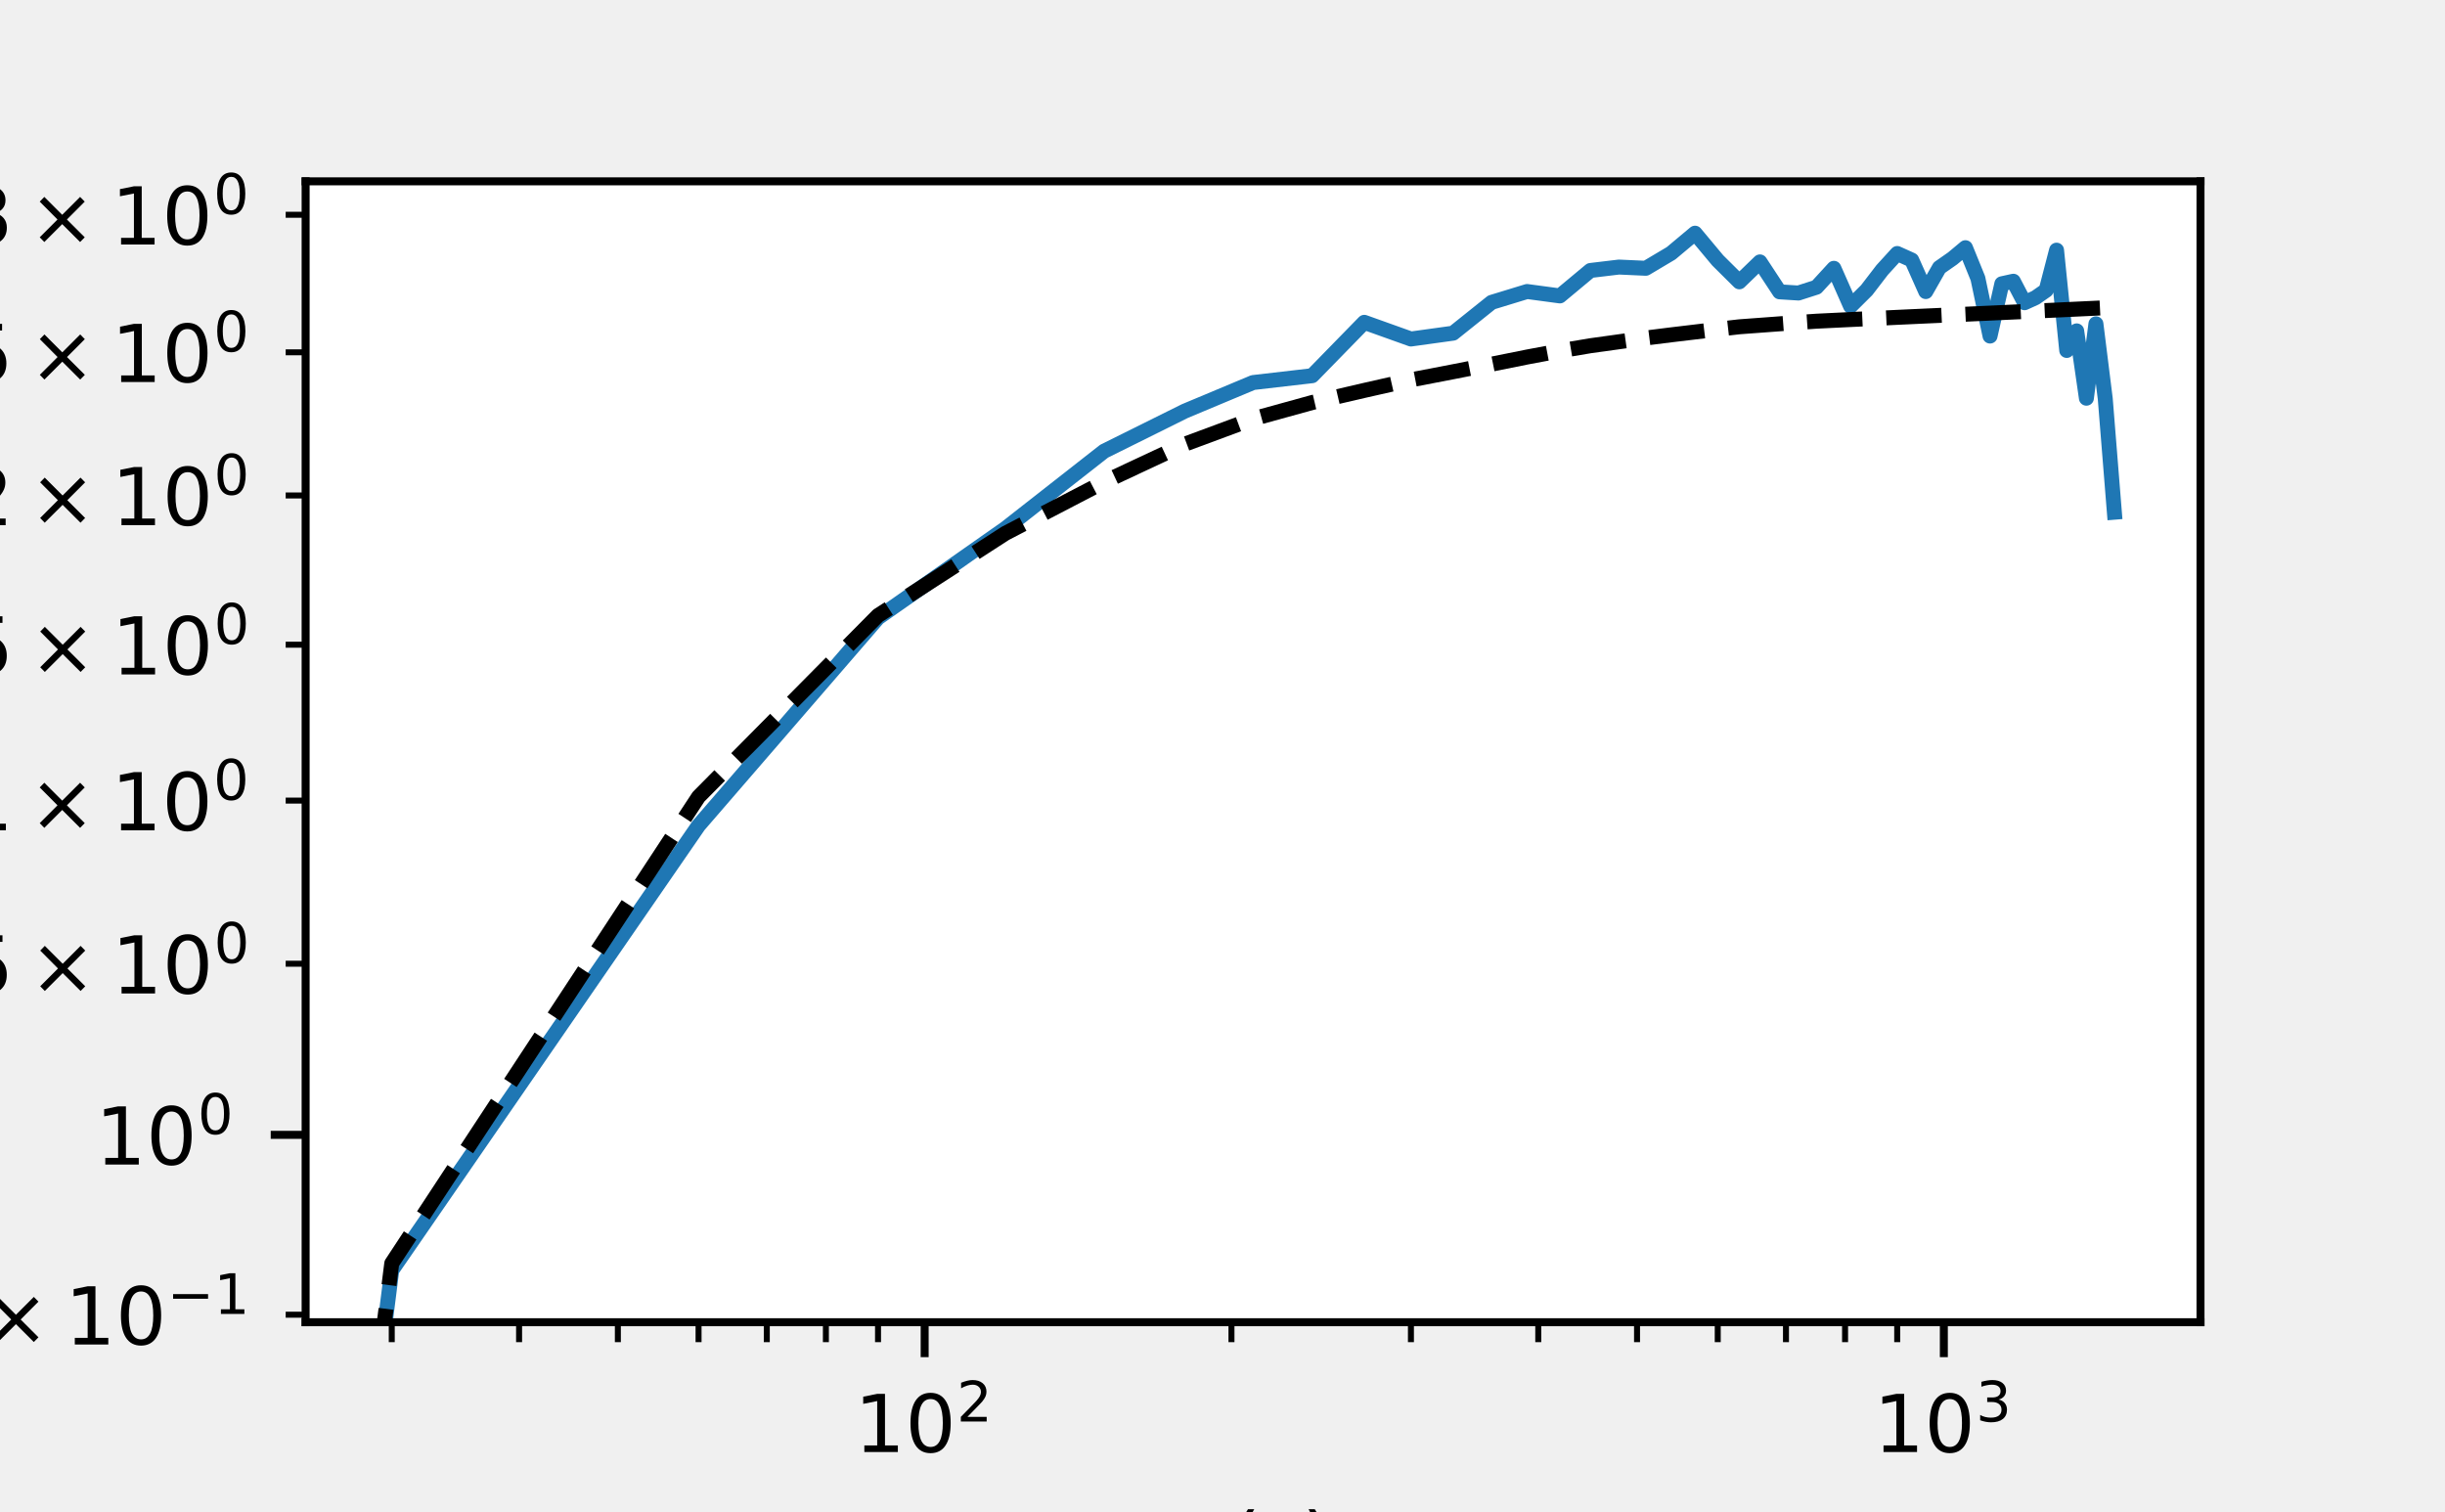
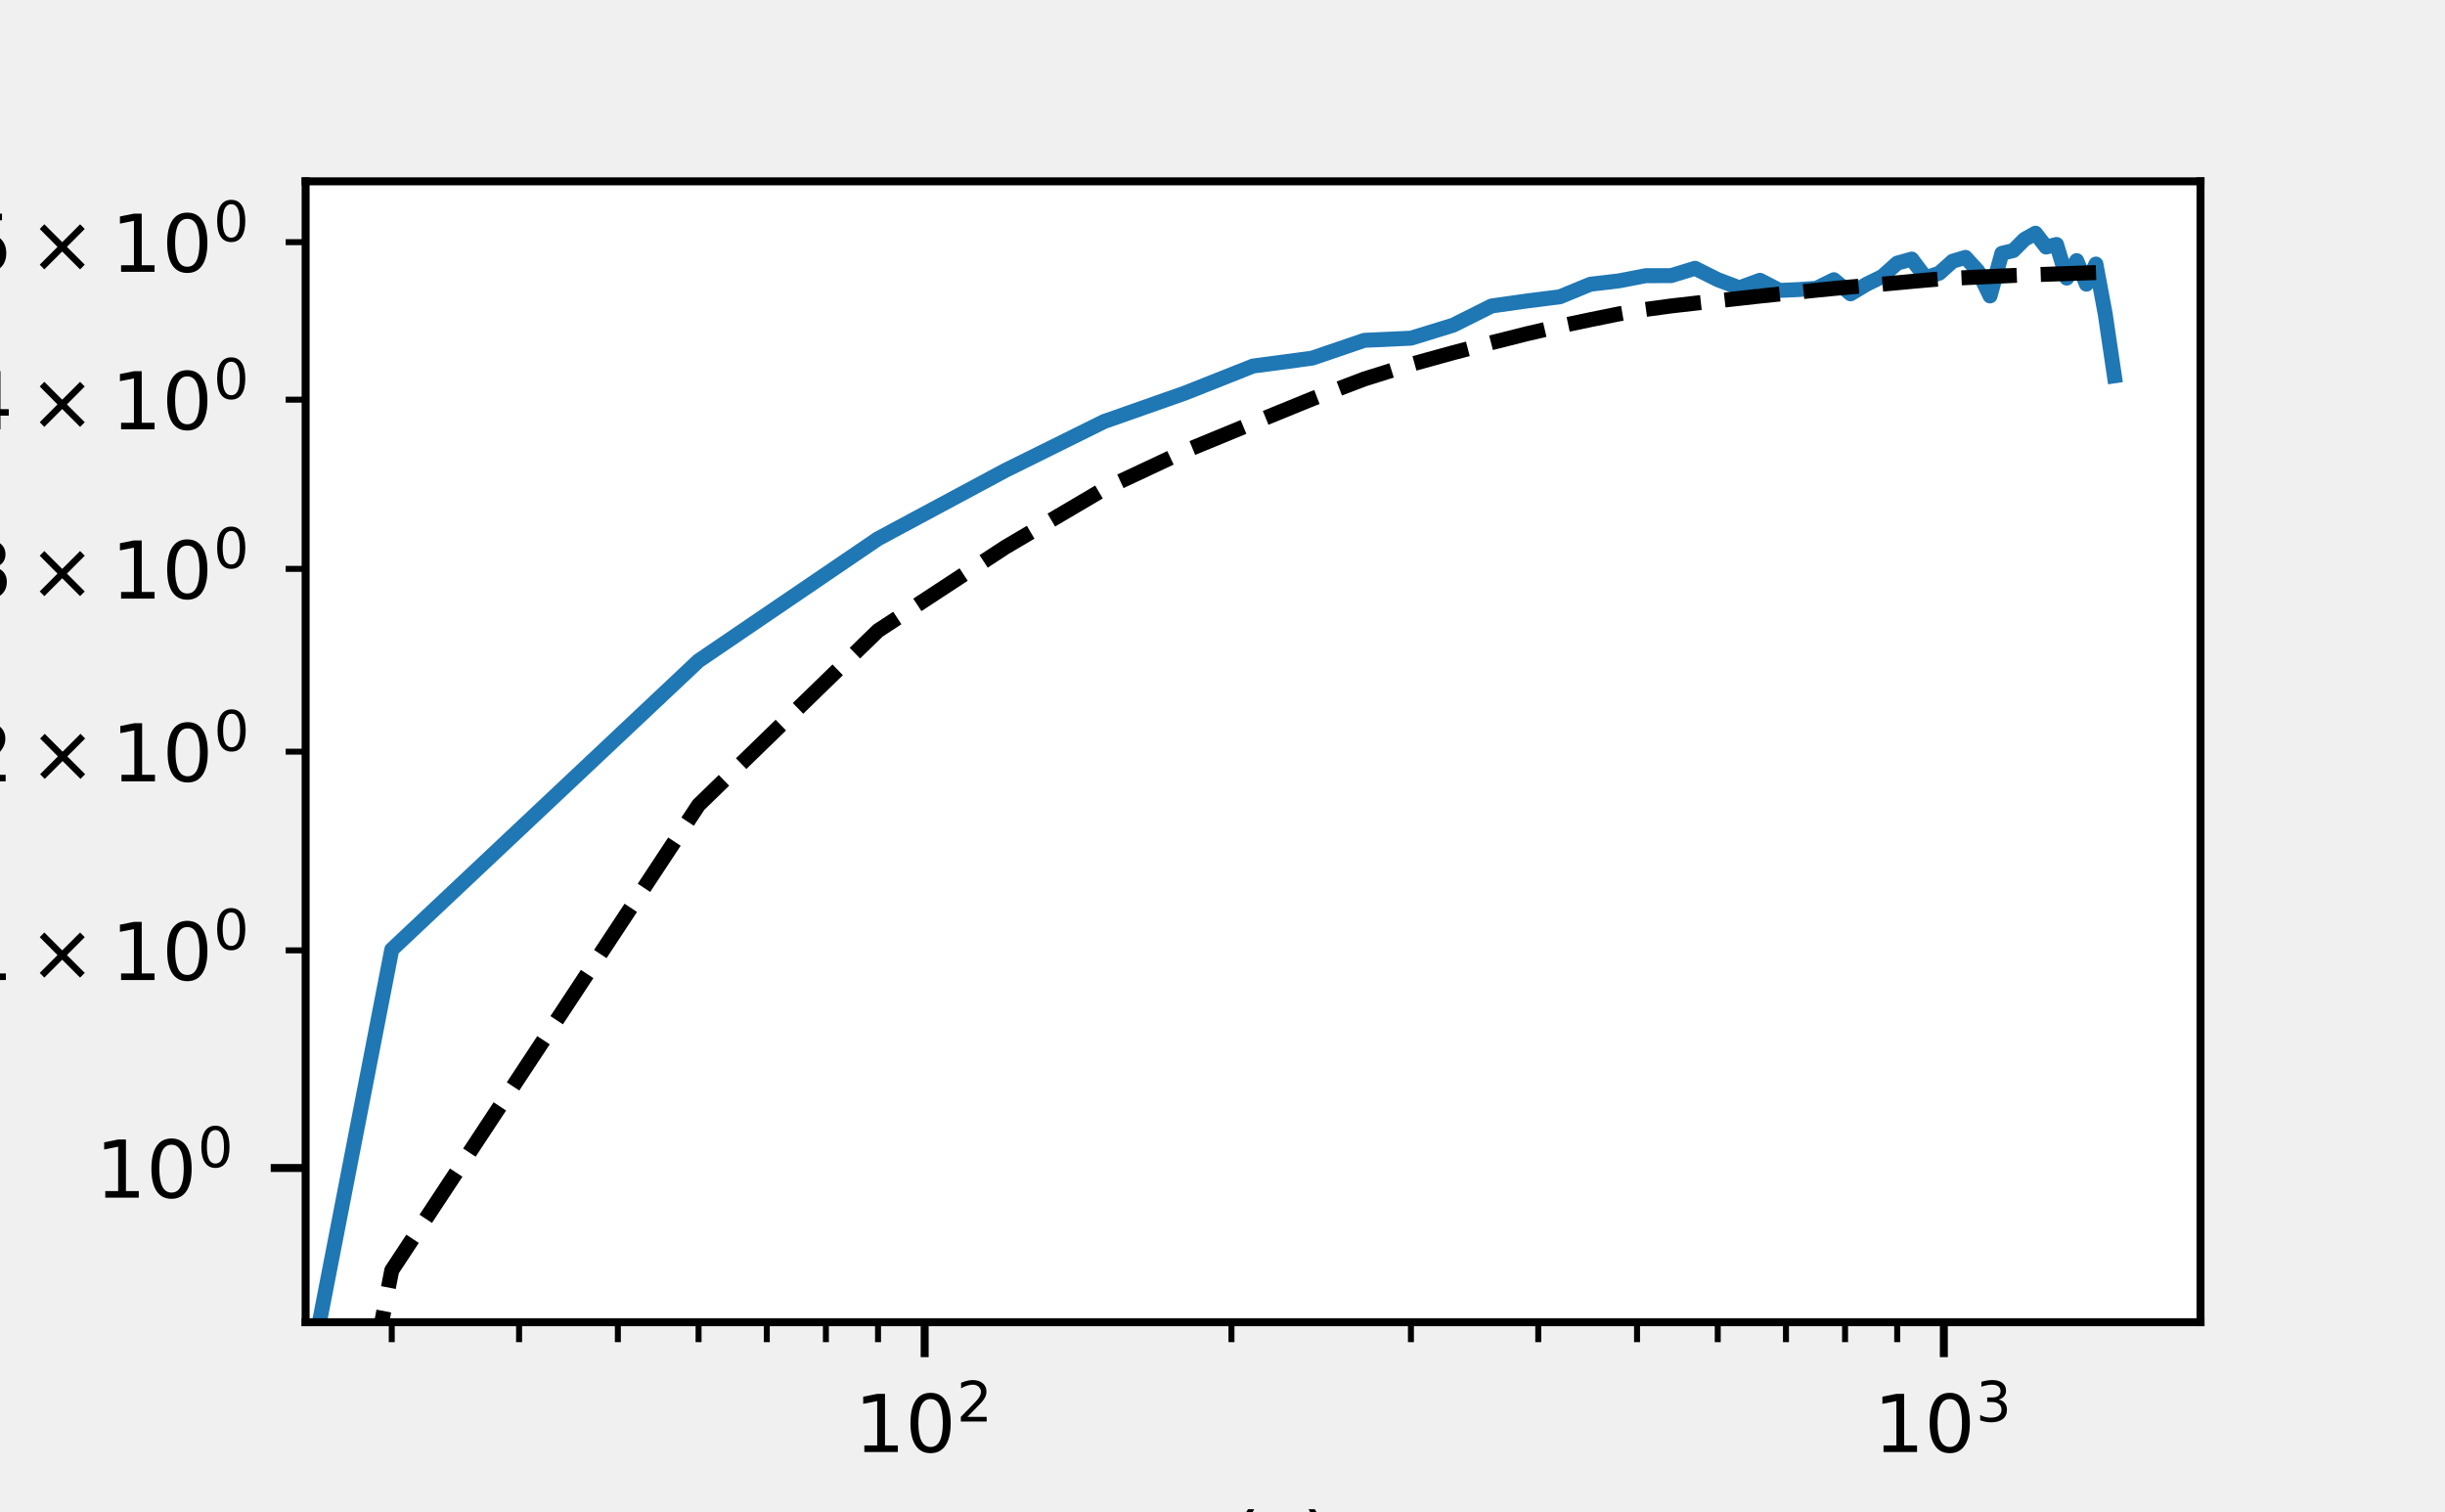
<svg xmlns="http://www.w3.org/2000/svg" xmlns:xlink="http://www.w3.org/1999/xlink" height="151.517pt" version="1.1" viewBox="0 0 245.16 151.517" width="245.16pt">
  <defs>
    <style type="text/css">*{stroke-linecap:butt;stroke-linejoin:round;}</style>
  </defs>
  <g id="figure_1">
    <g id="patch_1">
      <path d="M 0 151.517  L 245.16 151.517  L 245.16 0  L 0 0  z " style="fill:none;" />
    </g>
    <g id="axes_1">
      <g id="patch_2">
        <path d="M 30.645 132.578  L 220.644 132.578  L 220.644 18.182  L 30.645 18.182  z " style="fill:#ffffff;" />
      </g>
      <g id="matplotlib.axis_1">
        <g id="xtick_1">
          <g id="line2d_1">
            <defs>
-               <path d="M 0 0  L 0 3.5  " id="m7d1b601995" style="stroke:#000000;stroke-width:0.8;" />
-             </defs>
-             <g>
-               <use style="stroke:#000000;stroke-width:0.8;" x="92.716" xlink:href="#m7d1b601995" y="132.578" />
+               <path d="M 0 0  L 0 3.5  " id="m9f617598bf" style="stroke:#000000;stroke-width:0.8;" />
+             </defs>
+             <g>
+               <use style="stroke:#000000;stroke-width:0.8;" x="92.716" xlink:href="#m9f617598bf" y="132.578" />
            </g>
          </g>
          <g id="text_1">
            <g transform="translate(85.67591 145.6563)scale(0.08 -0.08)">
              <defs>
                <path d="M 794 531  L 1825 531  L 1825 4091  L 703 3866  L 703 4441  L 1819 4666  L 2450 4666  L 2450 531  L 3481 531  L 3481 0  L 794 0  L 794 531  z " id="DejaVuSans-31" transform="scale(0.015625)" />
                <path d="M 2034 4250  Q 1547 4250 1301 3770  Q 1056 3291 1056 2328  Q 1056 1369 1301 889  Q 1547 409 2034 409  Q 2525 409 2770 889  Q 3016 1369 3016 2328  Q 3016 3291 2770 3770  Q 2525 4250 2034 4250  z M 2034 4750  Q 2819 4750 3233 4129  Q 3647 3509 3647 2328  Q 3647 1150 3233 529  Q 2819 -91 2034 -91  Q 1250 -91 836 529  Q 422 1150 422 2328  Q 422 3509 836 4129  Q 1250 4750 2034 4750  z " id="DejaVuSans-30" transform="scale(0.015625)" />
                <path d="M 1228 531  L 3431 531  L 3431 0  L 469 0  L 469 531  Q 828 903 1448 1529  Q 2069 2156 2228 2338  Q 2531 2678 2651 2914  Q 2772 3150 2772 3378  Q 2772 3750 2511 3984  Q 2250 4219 1831 4219  Q 1534 4219 1204 4116  Q 875 4013 500 3803  L 500 4441  Q 881 4594 1212 4672  Q 1544 4750 1819 4750  Q 2544 4750 2975 4387  Q 3406 4025 3406 3419  Q 3406 3131 3298 2873  Q 3191 2616 2906 2266  Q 2828 2175 2409 1742  Q 1991 1309 1228 531  z " id="DejaVuSans-32" transform="scale(0.015625)" />
              </defs>
              <use transform="translate(0 0.765625)" xlink:href="#DejaVuSans-31" />
              <use transform="translate(63.62305 0.765625)" xlink:href="#DejaVuSans-30" />
              <use transform="translate(128.2031 39.04688)scale(0.7)" xlink:href="#DejaVuSans-32" />
            </g>
          </g>
        </g>
        <g id="xtick_2">
          <g id="line2d_2">
            <g>
-               <use style="stroke:#000000;stroke-width:0.8;" x="194.909" xlink:href="#m7d1b601995" y="132.578" />
+               <use style="stroke:#000000;stroke-width:0.8;" x="194.909" xlink:href="#m9f617598bf" y="132.578" />
            </g>
          </g>
          <g id="text_2">
            <g transform="translate(187.869 145.6563)scale(0.08 -0.08)">
              <defs>
                <path d="M 2597 2516  Q 3050 2419 3304 2112  Q 3559 1806 3559 1356  Q 3559 666 3084 287  Q 2609 -91 1734 -91  Q 1441 -91 1130 -33  Q 819 25 488 141  L 488 750  Q 750 597 1062 519  Q 1375 441 1716 441  Q 2309 441 2620 675  Q 2931 909 2931 1356  Q 2931 1769 2642 2001  Q 2353 2234 1838 2234  L 1294 2234  L 1294 2753  L 1863 2753  Q 2328 2753 2575 2939  Q 2822 3125 2822 3475  Q 2822 3834 2567 4026  Q 2313 4219 1838 4219  Q 1578 4219 1281 4162  Q 984 4106 628 3988  L 628 4550  Q 988 4650 1302 4700  Q 1616 4750 1894 4750  Q 2613 4750 3031 4423  Q 3450 4097 3450 3541  Q 3450 3153 3228 2886  Q 3006 2619 2597 2516  z " id="DejaVuSans-33" transform="scale(0.015625)" />
              </defs>
              <use transform="translate(0 0.765625)" xlink:href="#DejaVuSans-31" />
              <use transform="translate(63.62305 0.765625)" xlink:href="#DejaVuSans-30" />
              <use transform="translate(128.2031 39.04688)scale(0.7)" xlink:href="#DejaVuSans-33" />
            </g>
          </g>
        </g>
        <g id="xtick_3">
          <g id="line2d_3">
            <defs>
-               <path d="M 0 0  L 0 2  " id="me08c2ab4fa" style="stroke:#000000;stroke-width:0.6;" />
-             </defs>
-             <g>
-               <use style="stroke:#000000;stroke-width:0.6;" x="39.281" xlink:href="#me08c2ab4fa" y="132.578" />
+               <path d="M 0 0  L 0 2  " id="ma2e8020bdc" style="stroke:#000000;stroke-width:0.6;" />
+             </defs>
+             <g>
+               <use style="stroke:#000000;stroke-width:0.6;" x="39.281" xlink:href="#ma2e8020bdc" y="132.578" />
            </g>
          </g>
        </g>
        <g id="xtick_4">
          <g id="line2d_4">
            <g>
-               <use style="stroke:#000000;stroke-width:0.6;" x="52.049" xlink:href="#me08c2ab4fa" y="132.578" />
+               <use style="stroke:#000000;stroke-width:0.6;" x="52.049" xlink:href="#ma2e8020bdc" y="132.578" />
            </g>
          </g>
        </g>
        <g id="xtick_5">
          <g id="line2d_5">
            <g>
-               <use style="stroke:#000000;stroke-width:0.6;" x="61.953" xlink:href="#me08c2ab4fa" y="132.578" />
+               <use style="stroke:#000000;stroke-width:0.6;" x="61.953" xlink:href="#ma2e8020bdc" y="132.578" />
            </g>
          </g>
        </g>
        <g id="xtick_6">
          <g id="line2d_6">
            <g>
-               <use style="stroke:#000000;stroke-width:0.6;" x="70.045" xlink:href="#me08c2ab4fa" y="132.578" />
+               <use style="stroke:#000000;stroke-width:0.6;" x="70.045" xlink:href="#ma2e8020bdc" y="132.578" />
            </g>
          </g>
        </g>
        <g id="xtick_7">
          <g id="line2d_7">
            <g>
-               <use style="stroke:#000000;stroke-width:0.6;" x="76.886" xlink:href="#me08c2ab4fa" y="132.578" />
+               <use style="stroke:#000000;stroke-width:0.6;" x="76.886" xlink:href="#ma2e8020bdc" y="132.578" />
            </g>
          </g>
        </g>
        <g id="xtick_8">
          <g id="line2d_8">
            <g>
-               <use style="stroke:#000000;stroke-width:0.6;" x="82.812" xlink:href="#me08c2ab4fa" y="132.578" />
+               <use style="stroke:#000000;stroke-width:0.6;" x="82.812" xlink:href="#ma2e8020bdc" y="132.578" />
            </g>
          </g>
        </g>
        <g id="xtick_9">
          <g id="line2d_9">
            <g>
-               <use style="stroke:#000000;stroke-width:0.6;" x="88.04" xlink:href="#me08c2ab4fa" y="132.578" />
+               <use style="stroke:#000000;stroke-width:0.6;" x="88.04" xlink:href="#ma2e8020bdc" y="132.578" />
            </g>
          </g>
        </g>
        <g id="xtick_10">
          <g id="line2d_10">
            <g>
-               <use style="stroke:#000000;stroke-width:0.6;" x="123.479" xlink:href="#me08c2ab4fa" y="132.578" />
+               <use style="stroke:#000000;stroke-width:0.6;" x="123.479" xlink:href="#ma2e8020bdc" y="132.578" />
            </g>
          </g>
        </g>
        <g id="xtick_11">
          <g id="line2d_11">
            <g>
-               <use style="stroke:#000000;stroke-width:0.6;" x="141.474" xlink:href="#me08c2ab4fa" y="132.578" />
+               <use style="stroke:#000000;stroke-width:0.6;" x="141.474" xlink:href="#ma2e8020bdc" y="132.578" />
            </g>
          </g>
        </g>
        <g id="xtick_12">
          <g id="line2d_12">
            <g>
-               <use style="stroke:#000000;stroke-width:0.6;" x="154.242" xlink:href="#me08c2ab4fa" y="132.578" />
+               <use style="stroke:#000000;stroke-width:0.6;" x="154.242" xlink:href="#ma2e8020bdc" y="132.578" />
            </g>
          </g>
        </g>
        <g id="xtick_13">
          <g id="line2d_13">
            <g>
-               <use style="stroke:#000000;stroke-width:0.6;" x="164.146" xlink:href="#me08c2ab4fa" y="132.578" />
+               <use style="stroke:#000000;stroke-width:0.6;" x="164.146" xlink:href="#ma2e8020bdc" y="132.578" />
            </g>
          </g>
        </g>
        <g id="xtick_14">
          <g id="line2d_14">
            <g>
-               <use style="stroke:#000000;stroke-width:0.6;" x="172.238" xlink:href="#me08c2ab4fa" y="132.578" />
+               <use style="stroke:#000000;stroke-width:0.6;" x="172.238" xlink:href="#ma2e8020bdc" y="132.578" />
            </g>
          </g>
        </g>
        <g id="xtick_15">
          <g id="line2d_15">
            <g>
-               <use style="stroke:#000000;stroke-width:0.6;" x="179.079" xlink:href="#me08c2ab4fa" y="132.578" />
+               <use style="stroke:#000000;stroke-width:0.6;" x="179.079" xlink:href="#ma2e8020bdc" y="132.578" />
            </g>
          </g>
        </g>
        <g id="xtick_16">
          <g id="line2d_16">
            <g>
-               <use style="stroke:#000000;stroke-width:0.6;" x="185.005" xlink:href="#me08c2ab4fa" y="132.578" />
+               <use style="stroke:#000000;stroke-width:0.6;" x="185.005" xlink:href="#ma2e8020bdc" y="132.578" />
            </g>
          </g>
        </g>
        <g id="xtick_17">
          <g id="line2d_17">
            <g>
-               <use style="stroke:#000000;stroke-width:0.6;" x="190.233" xlink:href="#me08c2ab4fa" y="132.578" />
+               <use style="stroke:#000000;stroke-width:0.6;" x="190.233" xlink:href="#ma2e8020bdc" y="132.578" />
            </g>
          </g>
        </g>
        <g id="text_3">
          <g transform="translate(117.6001 157.3988)scale(0.08 -0.08)">
            <defs>
              <path d="M 1172 4494  L 1172 3500  L 2356 3500  L 2356 3053  L 1172 3053  L 1172 1153  Q 1172 725 1289 603  Q 1406 481 1766 481  L 2356 481  L 2356 0  L 1766 0  Q 1100 0 847 248  Q 594 497 594 1153  L 594 3053  L 172 3053  L 172 3500  L 594 3500  L 594 4494  L 1172 4494  z " id="DejaVuSans-74" transform="scale(0.015625)" />
              <path id="DejaVuSans-20" transform="scale(0.015625)" />
              <path d="M 1984 4856  Q 1566 4138 1362 3434  Q 1159 2731 1159 2009  Q 1159 1288 1364 580  Q 1569 -128 1984 -844  L 1484 -844  Q 1016 -109 783 600  Q 550 1309 550 2009  Q 550 2706 781 3412  Q 1013 4119 1484 4856  L 1984 4856  z " id="DejaVuSans-28" transform="scale(0.015625)" />
              <path d="M 2834 3397  L 2834 2853  Q 2591 2978 2328 3040  Q 2066 3103 1784 3103  Q 1356 3103 1142 2972  Q 928 2841 928 2578  Q 928 2378 1081 2264  Q 1234 2150 1697 2047  L 1894 2003  Q 2506 1872 2764 1633  Q 3022 1394 3022 966  Q 3022 478 2636 193  Q 2250 -91 1575 -91  Q 1294 -91 989 -36  Q 684 19 347 128  L 347 722  Q 666 556 975 473  Q 1284 391 1588 391  Q 1994 391 2212 530  Q 2431 669 2431 922  Q 2431 1156 2273 1281  Q 2116 1406 1581 1522  L 1381 1569  Q 847 1681 609 1914  Q 372 2147 372 2553  Q 372 3047 722 3315  Q 1072 3584 1716 3584  Q 2034 3584 2315 3537  Q 2597 3491 2834 3397  z " id="DejaVuSans-73" transform="scale(0.015625)" />
              <path d="M 513 4856  L 1013 4856  Q 1481 4119 1714 3412  Q 1947 2706 1947 2009  Q 1947 1309 1714 600  Q 1481 -109 1013 -844  L 513 -844  Q 928 -128 1133 580  Q 1338 1288 1338 2009  Q 1338 2731 1133 3434  Q 928 4138 513 4856  z " id="DejaVuSans-29" transform="scale(0.015625)" />
            </defs>
            <use xlink:href="#DejaVuSans-74" />
            <use x="39.209" xlink:href="#DejaVuSans-20" />
            <use x="70.996" xlink:href="#DejaVuSans-28" />
            <use x="110.01" xlink:href="#DejaVuSans-73" />
            <use x="162.109" xlink:href="#DejaVuSans-29" />
          </g>
        </g>
      </g>
      <g id="matplotlib.axis_2">
        <g id="ytick_1">
          <g id="line2d_18">
            <defs>
-               <path d="M 0 0  L -3.5 0  " id="m22e127d9f0" style="stroke:#000000;stroke-width:0.8;" />
-             </defs>
-             <g>
-               <use style="stroke:#000000;stroke-width:0.8;" x="30.645" xlink:href="#m22e127d9f0" y="113.789" />
+               <path d="M 0 0  L -3.5 0  " id="mfd10a00571" style="stroke:#000000;stroke-width:0.8;" />
+             </defs>
+             <g>
+               <use style="stroke:#000000;stroke-width:0.8;" x="30.645" xlink:href="#mfd10a00571" y="117.113" />
            </g>
          </g>
          <g id="text_4">
-             <g transform="translate(9.565 116.8281)scale(0.08 -0.08)">
+             <g transform="translate(9.565 120.1527)scale(0.08 -0.08)">
              <use transform="translate(0 0.765625)" xlink:href="#DejaVuSans-31" />
              <use transform="translate(63.62305 0.765625)" xlink:href="#DejaVuSans-30" />
              <use transform="translate(128.2031 39.04688)scale(0.7)" xlink:href="#DejaVuSans-30" />
            </g>
          </g>
        </g>
        <g id="ytick_2">
          <g id="line2d_19">
            <defs>
-               <path d="M 0 0  L -2 0  " id="m04c150ba17" style="stroke:#000000;stroke-width:0.6;" />
-             </defs>
-             <g>
-               <use style="stroke:#000000;stroke-width:0.6;" x="30.645" xlink:href="#m04c150ba17" y="131.825" />
+               <path d="M 0 0  L -2 0  " id="m439646f45f" style="stroke:#000000;stroke-width:0.6;" />
+             </defs>
+             <g>
+               <use style="stroke:#000000;stroke-width:0.6;" x="30.645" xlink:href="#m439646f45f" y="95.291" />
            </g>
          </g>
          <g id="text_5">
-             <g transform="translate(-16.035 134.864)scale(0.08 -0.08)">
-               <defs>
-                 <path d="M 703 97  L 703 672  Q 941 559 1184 500  Q 1428 441 1663 441  Q 2288 441 2617 861  Q 2947 1281 2994 2138  Q 2813 1869 2534 1725  Q 2256 1581 1919 1581  Q 1219 1581 811 2004  Q 403 2428 403 3163  Q 403 3881 828 4315  Q 1253 4750 1959 4750  Q 2769 4750 3195 4129  Q 3622 3509 3622 2328  Q 3622 1225 3098 567  Q 2575 -91 1691 -91  Q 1453 -91 1209 -44  Q 966 3 703 97  z M 1959 2075  Q 2384 2075 2632 2365  Q 2881 2656 2881 3163  Q 2881 3666 2632 3958  Q 2384 4250 1959 4250  Q 1534 4250 1286 3958  Q 1038 3666 1038 3163  Q 1038 2656 1286 2365  Q 1534 2075 1959 2075  z " id="DejaVuSans-39" transform="scale(0.015625)" />
+             <g transform="translate(-11.395 98.33061)scale(0.08 -0.08)">
+               <defs>
                <path d="M 684 794  L 1344 794  L 1344 0  L 684 0  L 684 794  z " id="DejaVuSans-2e" transform="scale(0.015625)" />
-                 <path d="M 691 4666  L 3169 4666  L 3169 4134  L 1269 4134  L 1269 2991  Q 1406 3038 1543 3061  Q 1681 3084 1819 3084  Q 2600 3084 3056 2656  Q 3513 2228 3513 1497  Q 3513 744 3044 326  Q 2575 -91 1722 -91  Q 1428 -91 1123 -41  Q 819 9 494 109  L 494 744  Q 775 591 1075 516  Q 1375 441 1709 441  Q 2250 441 2565 725  Q 2881 1009 2881 1497  Q 2881 1984 2565 2268  Q 2250 2553 1709 2553  Q 1456 2553 1204 2497  Q 953 2441 691 2322  L 691 4666  z " id="DejaVuSans-35" transform="scale(0.015625)" />
                <path d="M 4488 3438  L 3059 2003  L 4488 575  L 4116 197  L 2681 1631  L 1247 197  L 878 575  L 2303 2003  L 878 3438  L 1247 3816  L 2681 2381  L 4116 3816  L 4488 3438  z " id="DejaVuSans-d7" transform="scale(0.015625)" />
-                 <path d="M 678 2272  L 4684 2272  L 4684 1741  L 678 1741  L 678 2272  z " id="DejaVuSans-2212" transform="scale(0.015625)" />
-               </defs>
-               <use transform="translate(0 0.684375)" xlink:href="#DejaVuSans-39" />
-               <use transform="translate(63.62305 0.684375)" xlink:href="#DejaVuSans-2e" />
-               <use transform="translate(95.41016 0.684375)" xlink:href="#DejaVuSans-35" />
-               <use transform="translate(178.5156 0.684375)" xlink:href="#DejaVuSans-d7" />
-               <use transform="translate(281.7871 0.684375)" xlink:href="#DejaVuSans-31" />
-               <use transform="translate(345.4102 0.684375)" xlink:href="#DejaVuSans-30" />
-               <use transform="translate(409.9902 38.96563)scale(0.7)" xlink:href="#DejaVuSans-2212" />
-               <use transform="translate(468.6426 38.96563)scale(0.7)" xlink:href="#DejaVuSans-31" />
-             </g>
-           </g>
-         </g>
-         <g id="ytick_3">
-           <g id="line2d_20">
-             <g>
-               <use style="stroke:#000000;stroke-width:0.6;" x="30.645" xlink:href="#m04c150ba17" y="96.633" />
-             </g>
-           </g>
-           <g id="text_6">
-             <g transform="translate(-16.435 99.67226)scale(0.08 -0.08)">
-               <use transform="translate(0 0.765625)" xlink:href="#DejaVuSans-31" />
-               <use transform="translate(63.62305 0.765625)" xlink:href="#DejaVuSans-2e" />
-               <use transform="translate(95.41016 0.765625)" xlink:href="#DejaVuSans-30" />
-               <use transform="translate(159.0332 0.765625)" xlink:href="#DejaVuSans-35" />
-               <use transform="translate(242.1387 0.765625)" xlink:href="#DejaVuSans-d7" />
-               <use transform="translate(345.4102 0.765625)" xlink:href="#DejaVuSans-31" />
-               <use transform="translate(409.0332 0.765625)" xlink:href="#DejaVuSans-30" />
-               <use transform="translate(473.6133 39.04688)scale(0.7)" xlink:href="#DejaVuSans-30" />
-             </g>
-           </g>
-         </g>
-         <g id="ytick_4">
-           <g id="line2d_21">
-             <g>
-               <use style="stroke:#000000;stroke-width:0.6;" x="30.645" xlink:href="#m04c150ba17" y="80.275" />
-             </g>
-           </g>
-           <g id="text_7">
-             <g transform="translate(-11.395 83.31471)scale(0.08 -0.08)">
+               </defs>
              <use transform="translate(0 0.765625)" xlink:href="#DejaVuSans-31" />
              <use transform="translate(63.62305 0.765625)" xlink:href="#DejaVuSans-2e" />
              <use transform="translate(95.41016 0.765625)" xlink:href="#DejaVuSans-31" />
              <use transform="translate(178.5156 0.765625)" xlink:href="#DejaVuSans-d7" />
              <use transform="translate(281.7871 0.765625)" xlink:href="#DejaVuSans-31" />
              <use transform="translate(345.4102 0.765625)" xlink:href="#DejaVuSans-30" />
              <use transform="translate(409.9902 39.04688)scale(0.7)" xlink:href="#DejaVuSans-30" />
            </g>
          </g>
        </g>
-         <g id="ytick_5">
-           <g id="line2d_22">
-             <g>
-               <use style="stroke:#000000;stroke-width:0.6;" x="30.645" xlink:href="#m04c150ba17" y="64.645" />
-             </g>
-           </g>
-           <g id="text_8">
-             <g transform="translate(-16.435 67.68441)scale(0.08 -0.08)">
-               <use transform="translate(0 0.765625)" xlink:href="#DejaVuSans-31" />
-               <use transform="translate(63.62305 0.765625)" xlink:href="#DejaVuSans-2e" />
-               <use transform="translate(95.41016 0.765625)" xlink:href="#DejaVuSans-31" />
-               <use transform="translate(159.0332 0.765625)" xlink:href="#DejaVuSans-35" />
-               <use transform="translate(242.1387 0.765625)" xlink:href="#DejaVuSans-d7" />
-               <use transform="translate(345.4102 0.765625)" xlink:href="#DejaVuSans-31" />
-               <use transform="translate(409.0332 0.765625)" xlink:href="#DejaVuSans-30" />
-               <use transform="translate(473.6133 39.04688)scale(0.7)" xlink:href="#DejaVuSans-30" />
-             </g>
-           </g>
-         </g>
-         <g id="ytick_6">
-           <g id="line2d_23">
-             <g>
-               <use style="stroke:#000000;stroke-width:0.6;" x="30.645" xlink:href="#m04c150ba17" y="49.68" />
-             </g>
-           </g>
-           <g id="text_9">
-             <g transform="translate(-10.915 52.71943)scale(0.08 -0.08)">
+         <g id="ytick_3">
+           <g id="line2d_20">
+             <g>
+               <use style="stroke:#000000;stroke-width:0.6;" x="30.645" xlink:href="#m439646f45f" y="75.369" />
+             </g>
+           </g>
+           <g id="text_6">
+             <g transform="translate(-10.915 78.40861)scale(0.08 -0.08)">
              <use transform="translate(0 0.765625)" xlink:href="#DejaVuSans-31" />
              <use transform="translate(63.62305 0.765625)" xlink:href="#DejaVuSans-2e" />
              <use transform="translate(89.91016 0.765625)" xlink:href="#DejaVuSans-32" />
              <use transform="translate(173.0156 0.765625)" xlink:href="#DejaVuSans-d7" />
              <use transform="translate(276.2871 0.765625)" xlink:href="#DejaVuSans-31" />
              <use transform="translate(339.9102 0.765625)" xlink:href="#DejaVuSans-30" />
              <use transform="translate(404.4902 39.04688)scale(0.7)" xlink:href="#DejaVuSans-30" />
            </g>
          </g>
        </g>
-         <g id="ytick_7">
-           <g id="line2d_24">
-             <g>
-               <use style="stroke:#000000;stroke-width:0.6;" x="30.645" xlink:href="#m04c150ba17" y="35.326" />
-             </g>
-           </g>
-           <g id="text_10">
-             <g transform="translate(-16.035 38.36544)scale(0.08 -0.08)">
-               <use transform="translate(0 0.765625)" xlink:href="#DejaVuSans-31" />
-               <use transform="translate(63.62305 0.765625)" xlink:href="#DejaVuSans-2e" />
-               <use transform="translate(89.91016 0.765625)" xlink:href="#DejaVuSans-32" />
-               <use transform="translate(153.5332 0.765625)" xlink:href="#DejaVuSans-35" />
-               <use transform="translate(236.6387 0.765625)" xlink:href="#DejaVuSans-d7" />
-               <use transform="translate(339.9102 0.765625)" xlink:href="#DejaVuSans-31" />
-               <use transform="translate(403.5332 0.765625)" xlink:href="#DejaVuSans-30" />
-               <use transform="translate(468.1133 39.04688)scale(0.7)" xlink:href="#DejaVuSans-30" />
-             </g>
-           </g>
-         </g>
-         <g id="ytick_8">
-           <g id="line2d_25">
-             <g>
-               <use style="stroke:#000000;stroke-width:0.6;" x="30.645" xlink:href="#m04c150ba17" y="21.535" />
-             </g>
-           </g>
-           <g id="text_11">
-             <g transform="translate(-11.395 24.5745)scale(0.08 -0.08)">
+         <g id="ytick_4">
+           <g id="line2d_21">
+             <g>
+               <use style="stroke:#000000;stroke-width:0.6;" x="30.645" xlink:href="#m439646f45f" y="57.043" />
+             </g>
+           </g>
+           <g id="text_7">
+             <g transform="translate(-11.395 60.08215)scale(0.08 -0.08)">
              <use transform="translate(0 0.765625)" xlink:href="#DejaVuSans-31" />
              <use transform="translate(63.62305 0.765625)" xlink:href="#DejaVuSans-2e" />
              <use transform="translate(95.41016 0.765625)" xlink:href="#DejaVuSans-33" />
              <use transform="translate(178.5156 0.765625)" xlink:href="#DejaVuSans-d7" />
              <use transform="translate(281.7871 0.765625)" xlink:href="#DejaVuSans-31" />
              <use transform="translate(345.4102 0.765625)" xlink:href="#DejaVuSans-30" />
              <use transform="translate(409.9902 39.04688)scale(0.7)" xlink:href="#DejaVuSans-30" />
            </g>
          </g>
        </g>
-         <g id="text_12">
-           <g transform="translate(-22.115 100.1798)rotate(-90)scale(0.08 -0.08)">
+         <g id="ytick_5">
+           <g id="line2d_22">
+             <g>
+               <use style="stroke:#000000;stroke-width:0.6;" x="30.645" xlink:href="#m439646f45f" y="40.075" />
+             </g>
+           </g>
+           <g id="text_8">
+             <g transform="translate(-11.395 43.11449)scale(0.08 -0.08)">
+               <defs>
+                 <path d="M 2419 4116  L 825 1625  L 2419 1625  L 2419 4116  z M 2253 4666  L 3047 4666  L 3047 1625  L 3713 1625  L 3713 1100  L 3047 1100  L 3047 0  L 2419 0  L 2419 1100  L 313 1100  L 313 1709  L 2253 4666  z " id="DejaVuSans-34" transform="scale(0.015625)" />
+               </defs>
+               <use transform="translate(0 0.765625)" xlink:href="#DejaVuSans-31" />
+               <use transform="translate(63.62305 0.765625)" xlink:href="#DejaVuSans-2e" />
+               <use transform="translate(95.41016 0.765625)" xlink:href="#DejaVuSans-34" />
+               <use transform="translate(178.5156 0.765625)" xlink:href="#DejaVuSans-d7" />
+               <use transform="translate(281.7871 0.765625)" xlink:href="#DejaVuSans-31" />
+               <use transform="translate(345.4102 0.765625)" xlink:href="#DejaVuSans-30" />
+               <use transform="translate(409.9902 39.04688)scale(0.7)" xlink:href="#DejaVuSans-30" />
+             </g>
+           </g>
+         </g>
+         <g id="ytick_6">
+           <g id="line2d_23">
+             <g>
+               <use style="stroke:#000000;stroke-width:0.6;" x="30.645" xlink:href="#m439646f45f" y="24.279" />
+             </g>
+           </g>
+           <g id="text_9">
+             <g transform="translate(-11.395 27.31799)scale(0.08 -0.08)">
+               <defs>
+                 <path d="M 691 4666  L 3169 4666  L 3169 4134  L 1269 4134  L 1269 2991  Q 1406 3038 1543 3061  Q 1681 3084 1819 3084  Q 2600 3084 3056 2656  Q 3513 2228 3513 1497  Q 3513 744 3044 326  Q 2575 -91 1722 -91  Q 1428 -91 1123 -41  Q 819 9 494 109  L 494 744  Q 775 591 1075 516  Q 1375 441 1709 441  Q 2250 441 2565 725  Q 2881 1009 2881 1497  Q 2881 1984 2565 2268  Q 2250 2553 1709 2553  Q 1456 2553 1204 2497  Q 953 2441 691 2322  L 691 4666  z " id="DejaVuSans-35" transform="scale(0.015625)" />
+               </defs>
+               <use transform="translate(0 0.765625)" xlink:href="#DejaVuSans-31" />
+               <use transform="translate(63.62305 0.765625)" xlink:href="#DejaVuSans-2e" />
+               <use transform="translate(95.41016 0.765625)" xlink:href="#DejaVuSans-35" />
+               <use transform="translate(178.5156 0.765625)" xlink:href="#DejaVuSans-d7" />
+               <use transform="translate(281.7871 0.765625)" xlink:href="#DejaVuSans-31" />
+               <use transform="translate(345.4102 0.765625)" xlink:href="#DejaVuSans-30" />
+               <use transform="translate(409.9902 39.04688)scale(0.7)" xlink:href="#DejaVuSans-30" />
+             </g>
+           </g>
+         </g>
+         <g id="text_10">
+           <g transform="translate(-17.075 100.1798)rotate(-90)scale(0.08 -0.08)">
            <defs>
              <path d="M 628 4666  L 1569 4666  L 2759 1491  L 3956 4666  L 4897 4666  L 4897 0  L 4281 0  L 4281 4097  L 3078 897  L 2444 897  L 1241 4097  L 1241 0  L 628 0  L 628 4666  z " id="DejaVuSans-4d" transform="scale(0.015625)" />
              <path d="M 3425 4513  L 3425 3897  Q 3066 4069 2747 4153  Q 2428 4238 2131 4238  Q 1616 4238 1336 4038  Q 1056 3838 1056 3469  Q 1056 3159 1242 3001  Q 1428 2844 1947 2747  L 2328 2669  Q 3034 2534 3370 2195  Q 3706 1856 3706 1288  Q 3706 609 3251 259  Q 2797 -91 1919 -91  Q 1588 -91 1214 -16  Q 841 59 441 206  L 441 856  Q 825 641 1194 531  Q 1563 422 1919 422  Q 2459 422 2753 634  Q 3047 847 3047 1241  Q 3047 1584 2836 1778  Q 2625 1972 2144 2069  L 1759 2144  Q 1053 2284 737 2584  Q 422 2884 422 3419  Q 422 4038 858 4394  Q 1294 4750 2059 4750  Q 2388 4750 2728 4690  Q 3069 4631 3425 4513  z " id="DejaVuSans-53" transform="scale(0.015625)" />
              <path d="M 4122 4306  L 4122 3641  Q 3803 3938 3442 4084  Q 3081 4231 2675 4231  Q 1875 4231 1450 3742  Q 1025 3253 1025 2328  Q 1025 1406 1450 917  Q 1875 428 2675 428  Q 3081 428 3442 575  Q 3803 722 4122 1019  L 4122 359  Q 3791 134 3420 21  Q 3050 -91 2638 -91  Q 1578 -91 968 557  Q 359 1206 359 2328  Q 359 3453 968 4101  Q 1578 4750 2638 4750  Q 3056 4750 3426 4639  Q 3797 4528 4122 4306  z " id="DejaVuSans-43" transform="scale(0.015625)" />
              <path d="M 1259 4147  L 1259 519  L 2022 519  Q 2988 519 3436 956  Q 3884 1394 3884 2338  Q 3884 3275 3436 3711  Q 2988 4147 2022 4147  L 1259 4147  z M 628 4666  L 1925 4666  Q 3281 4666 3915 4102  Q 4550 3538 4550 2338  Q 4550 1131 3912 565  Q 3275 0 1925 0  L 628 0  L 628 4666  z " id="DejaVuSans-44" transform="scale(0.015625)" />
              <path d="M -84 -1331  L 856 3500  L 1434 3500  L 1009 1322  Q 997 1256 987 1175  Q 978 1094 978 1013  Q 978 722 1161 565  Q 1344 409 1684 409  Q 2147 409 2431 671  Q 2716 934 2816 1459  L 3213 3500  L 3788 3500  L 3266 809  Q 3253 750 3248 706  Q 3244 663 3244 628  Q 3244 531 3283 486  Q 3322 441 3406 441  Q 3438 441 3492 456  Q 3547 472 3647 513  L 3559 50  Q 3422 -19 3297 -55  Q 3172 -91 3053 -91  Q 2847 -91 2730 40  Q 2613 172 2613 403  Q 2438 153 2195 31  Q 1953 -91 1625 -91  Q 1334 -91 1117 43  Q 900 178 831 397  L 494 -1331  L -84 -1331  z " id="DejaVuSans-Oblique-3bc" transform="scale(0.015625)" />
              <path d="M 5747 2113  L 5338 0  L 4763 0  L 5166 2094  Q 5191 2228 5203 2325  Q 5216 2422 5216 2491  Q 5216 2772 5059 2928  Q 4903 3084 4622 3084  Q 4203 3084 3875 2770  Q 3547 2456 3450 1953  L 3066 0  L 2491 0  L 2900 2094  Q 2925 2209 2937 2307  Q 2950 2406 2950 2484  Q 2950 2769 2794 2926  Q 2638 3084 2363 3084  Q 1938 3084 1609 2770  Q 1281 2456 1184 1953  L 800 0  L 225 0  L 909 3500  L 1484 3500  L 1375 2956  Q 1609 3263 1923 3423  Q 2238 3584 2597 3584  Q 2978 3584 3223 3384  Q 3469 3184 3519 2828  Q 3781 3197 4126 3390  Q 4472 3584 4856 3584  Q 5306 3584 5551 3325  Q 5797 3066 5797 2591  Q 5797 2488 5784 2364  Q 5772 2241 5747 2113  z " id="DejaVuSans-Oblique-6d" transform="scale(0.015625)" />
            </defs>
            <use transform="translate(0 0.765625)" xlink:href="#DejaVuSans-4d" />
            <use transform="translate(86.2793 0.765625)" xlink:href="#DejaVuSans-53" />
            <use transform="translate(149.7559 0.765625)" xlink:href="#DejaVuSans-43" />
            <use transform="translate(219.5801 0.765625)" xlink:href="#DejaVuSans-44" />
            <use transform="translate(296.582 0.765625)" xlink:href="#DejaVuSans-20" />
            <use transform="translate(328.3691 0.765625)" xlink:href="#DejaVuSans-28" />
            <use transform="translate(367.3828 0.765625)" xlink:href="#DejaVuSans-Oblique-3bc" />
            <use transform="translate(431.0059 0.765625)" xlink:href="#DejaVuSans-Oblique-6d" />
            <use transform="translate(533.0679 39.04688)scale(0.7)" xlink:href="#DejaVuSans-32" />
            <use transform="translate(580.3384 0.765625)" xlink:href="#DejaVuSans-29" />
          </g>
        </g>
      </g>
-       <g id="line2d_26">
-         <path clip-path="url(#pcdd419db7d)" d="M 36.103 152.517  L 39.281 127.378  L 70.045 82.773  L 88.04 61.95  L 100.808 52.996  L 110.711 45.239  L 118.803 41.22  L 125.644 38.357  L 131.571 37.672  L 136.798 32.319  L 141.474 33.992  L 145.704 33.407  L 149.566 30.315  L 153.119 29.229  L 156.408 29.671  L 159.47 27.12  L 162.334 26.778  L 165.025 26.9  L 167.561 25.392  L 169.961 23.382  L 172.238 26.11  L 174.403 28.259  L 176.468 26.261  L 178.44 29.262  L 180.329 29.381  L 182.141 28.799  L 183.882 26.903  L 185.557 30.7  L 187.171 29.096  L 188.728 27.068  L 190.233 25.418  L 191.688 26.073  L 193.097 29.236  L 194.463 26.836  L 195.788 25.911  L 197.074 24.836  L 198.325 27.916  L 199.541 33.696  L 200.724 28.453  L 201.877 28.199  L 203.001 30.353  L 204.097 29.853  L 205.166 29.108  L 206.211 25.084  L 207.231 35.14  L 208.228 33.177  L 209.204 39.928  L 210.158 32.47  L 211.093 39.97  L 212.008 51.36  " style="fill:none;stroke:#1f77b4;stroke-linecap:square;stroke-width:1.5;" />
-       </g>
-       <g id="line2d_27">
-         <path clip-path="url(#pcdd419db7d)" d="M 36.015 152.517  L 39.281 126.679  L 70.045 79.892  L 88.04 61.717  L 100.808 53.477  L 110.711 48.321  L 118.803 44.534  L 125.644 41.997  L 131.571 40.361  L 136.798 39.146  L 141.474 38.089  L 145.704 37.274  L 149.566 36.514  L 153.119 35.799  L 156.408 35.184  L 159.47 34.666  L 162.334 34.269  L 165.025 33.891  L 167.561 33.574  L 169.961 33.288  L 172.238 33.014  L 174.403 32.767  L 176.468 32.615  L 178.44 32.469  L 180.329 32.33  L 182.141 32.206  L 183.882 32.121  L 185.557 32.04  L 187.171 31.964  L 188.728 31.891  L 190.233 31.82  L 191.688 31.753  L 193.097 31.688  L 194.463 31.626  L 195.788 31.566  L 197.074 31.507  L 198.325 31.45  L 199.541 31.395  L 200.724 31.341  L 201.877 31.288  L 203.001 31.237  L 204.097 31.187  L 205.166 31.137  L 206.211 31.089  L 207.231 31.041  L 208.228 30.994  L 209.204 30.948  L 210.158 30.903  L 211.093 30.858  L 212.008 30.814  " style="fill:none;stroke:#000000;stroke-dasharray:5.55,2.4;stroke-dashoffset:0;stroke-width:1.5;" />
+       <g id="line2d_24">
+         <path clip-path="url(#p002b3b44b4)" d="M 28.158 152.517  L 39.281 95.216  L 70.045 66.256  L 88.04 54.016  L 100.808 47.166  L 110.711 42.264  L 118.803 39.417  L 125.644 36.702  L 131.571 35.91  L 136.798 34.124  L 141.474 33.909  L 145.704 32.608  L 149.566 30.677  L 153.119 30.175  L 156.408 29.76  L 159.47 28.499  L 162.334 28.163  L 165.025 27.641  L 167.561 27.638  L 169.961 26.902  L 172.238 28.04  L 174.403 28.86  L 176.468 28.103  L 178.44 29.12  L 180.329 29.035  L 182.141 28.906  L 183.882 28.046  L 185.557 29.463  L 187.171 28.493  L 188.728 27.733  L 190.233 26.385  L 191.688 25.979  L 193.097 27.857  L 194.463 27.386  L 195.788 26.193  L 197.074 25.806  L 198.325 27.173  L 199.541 29.673  L 200.724 25.402  L 201.877 25.124  L 203.001 23.995  L 204.097 23.382  L 205.166 24.772  L 206.211 24.512  L 207.231 27.884  L 208.228 26.132  L 209.204 28.494  L 210.158 26.477  L 211.093 31.5  L 212.008 37.684  " style="fill:none;stroke:#1f77b4;stroke-linecap:square;stroke-width:1.5;" />
+       </g>
+       <g id="line2d_25">
+         <path clip-path="url(#p002b3b44b4)" d="M 34.401 152.517  L 39.281 127.378  L 70.045 80.718  L 88.04 63.234  L 100.808 54.864  L 110.711 49.027  L 118.803 45.231  L 125.644 42.414  L 131.571 39.993  L 136.798 38.001  L 141.474 36.534  L 145.704 35.367  L 149.566 34.356  L 153.119 33.462  L 156.408 32.697  L 159.47 32.053  L 162.334 31.473  L 165.025 31.021  L 167.561 30.678  L 169.961 30.404  L 172.238 30.158  L 174.403 29.918  L 176.468 29.687  L 178.44 29.483  L 180.329 29.282  L 182.141 29.096  L 183.882 28.926  L 185.557 28.775  L 187.171 28.633  L 188.728 28.493  L 190.233 28.355  L 191.688 28.219  L 193.097 28.091  L 194.463 27.979  L 195.788 27.898  L 197.074 27.841  L 198.325 27.785  L 199.541 27.73  L 200.724 27.675  L 201.877 27.622  L 203.001 27.575  L 204.097 27.538  L 205.166 27.502  L 206.211 27.467  L 207.231 27.432  L 208.228 27.397  L 209.204 27.363  L 210.158 27.33  L 211.093 27.297  L 212.008 27.264  " style="fill:none;stroke:#000000;stroke-dasharray:5.55,2.4;stroke-dashoffset:0;stroke-width:1.5;" />
      </g>
      <g id="patch_3">
        <path d="M 30.645 132.578  L 30.645 18.182  " style="fill:none;stroke:#000000;stroke-linecap:square;stroke-linejoin:miter;stroke-width:0.8;" />
      </g>
      <g id="patch_4">
        <path d="M 220.644 132.578  L 220.644 18.182  " style="fill:none;stroke:#000000;stroke-linecap:square;stroke-linejoin:miter;stroke-width:0.8;" />
      </g>
      <g id="patch_5">
        <path d="M 30.645 132.578  L 220.644 132.578  " style="fill:none;stroke:#000000;stroke-linecap:square;stroke-linejoin:miter;stroke-width:0.8;" />
      </g>
      <g id="patch_6">
        <path d="M 30.645 18.182  L 220.644 18.182  " style="fill:none;stroke:#000000;stroke-linecap:square;stroke-linejoin:miter;stroke-width:0.8;" />
      </g>
    </g>
  </g>
  <defs>
-     <clipPath id="pcdd419db7d">
+     <clipPath id="p002b3b44b4">
      <rect height="114.395" width="189.999" x="30.645" y="18.182" />
    </clipPath>
  </defs>
</svg>
